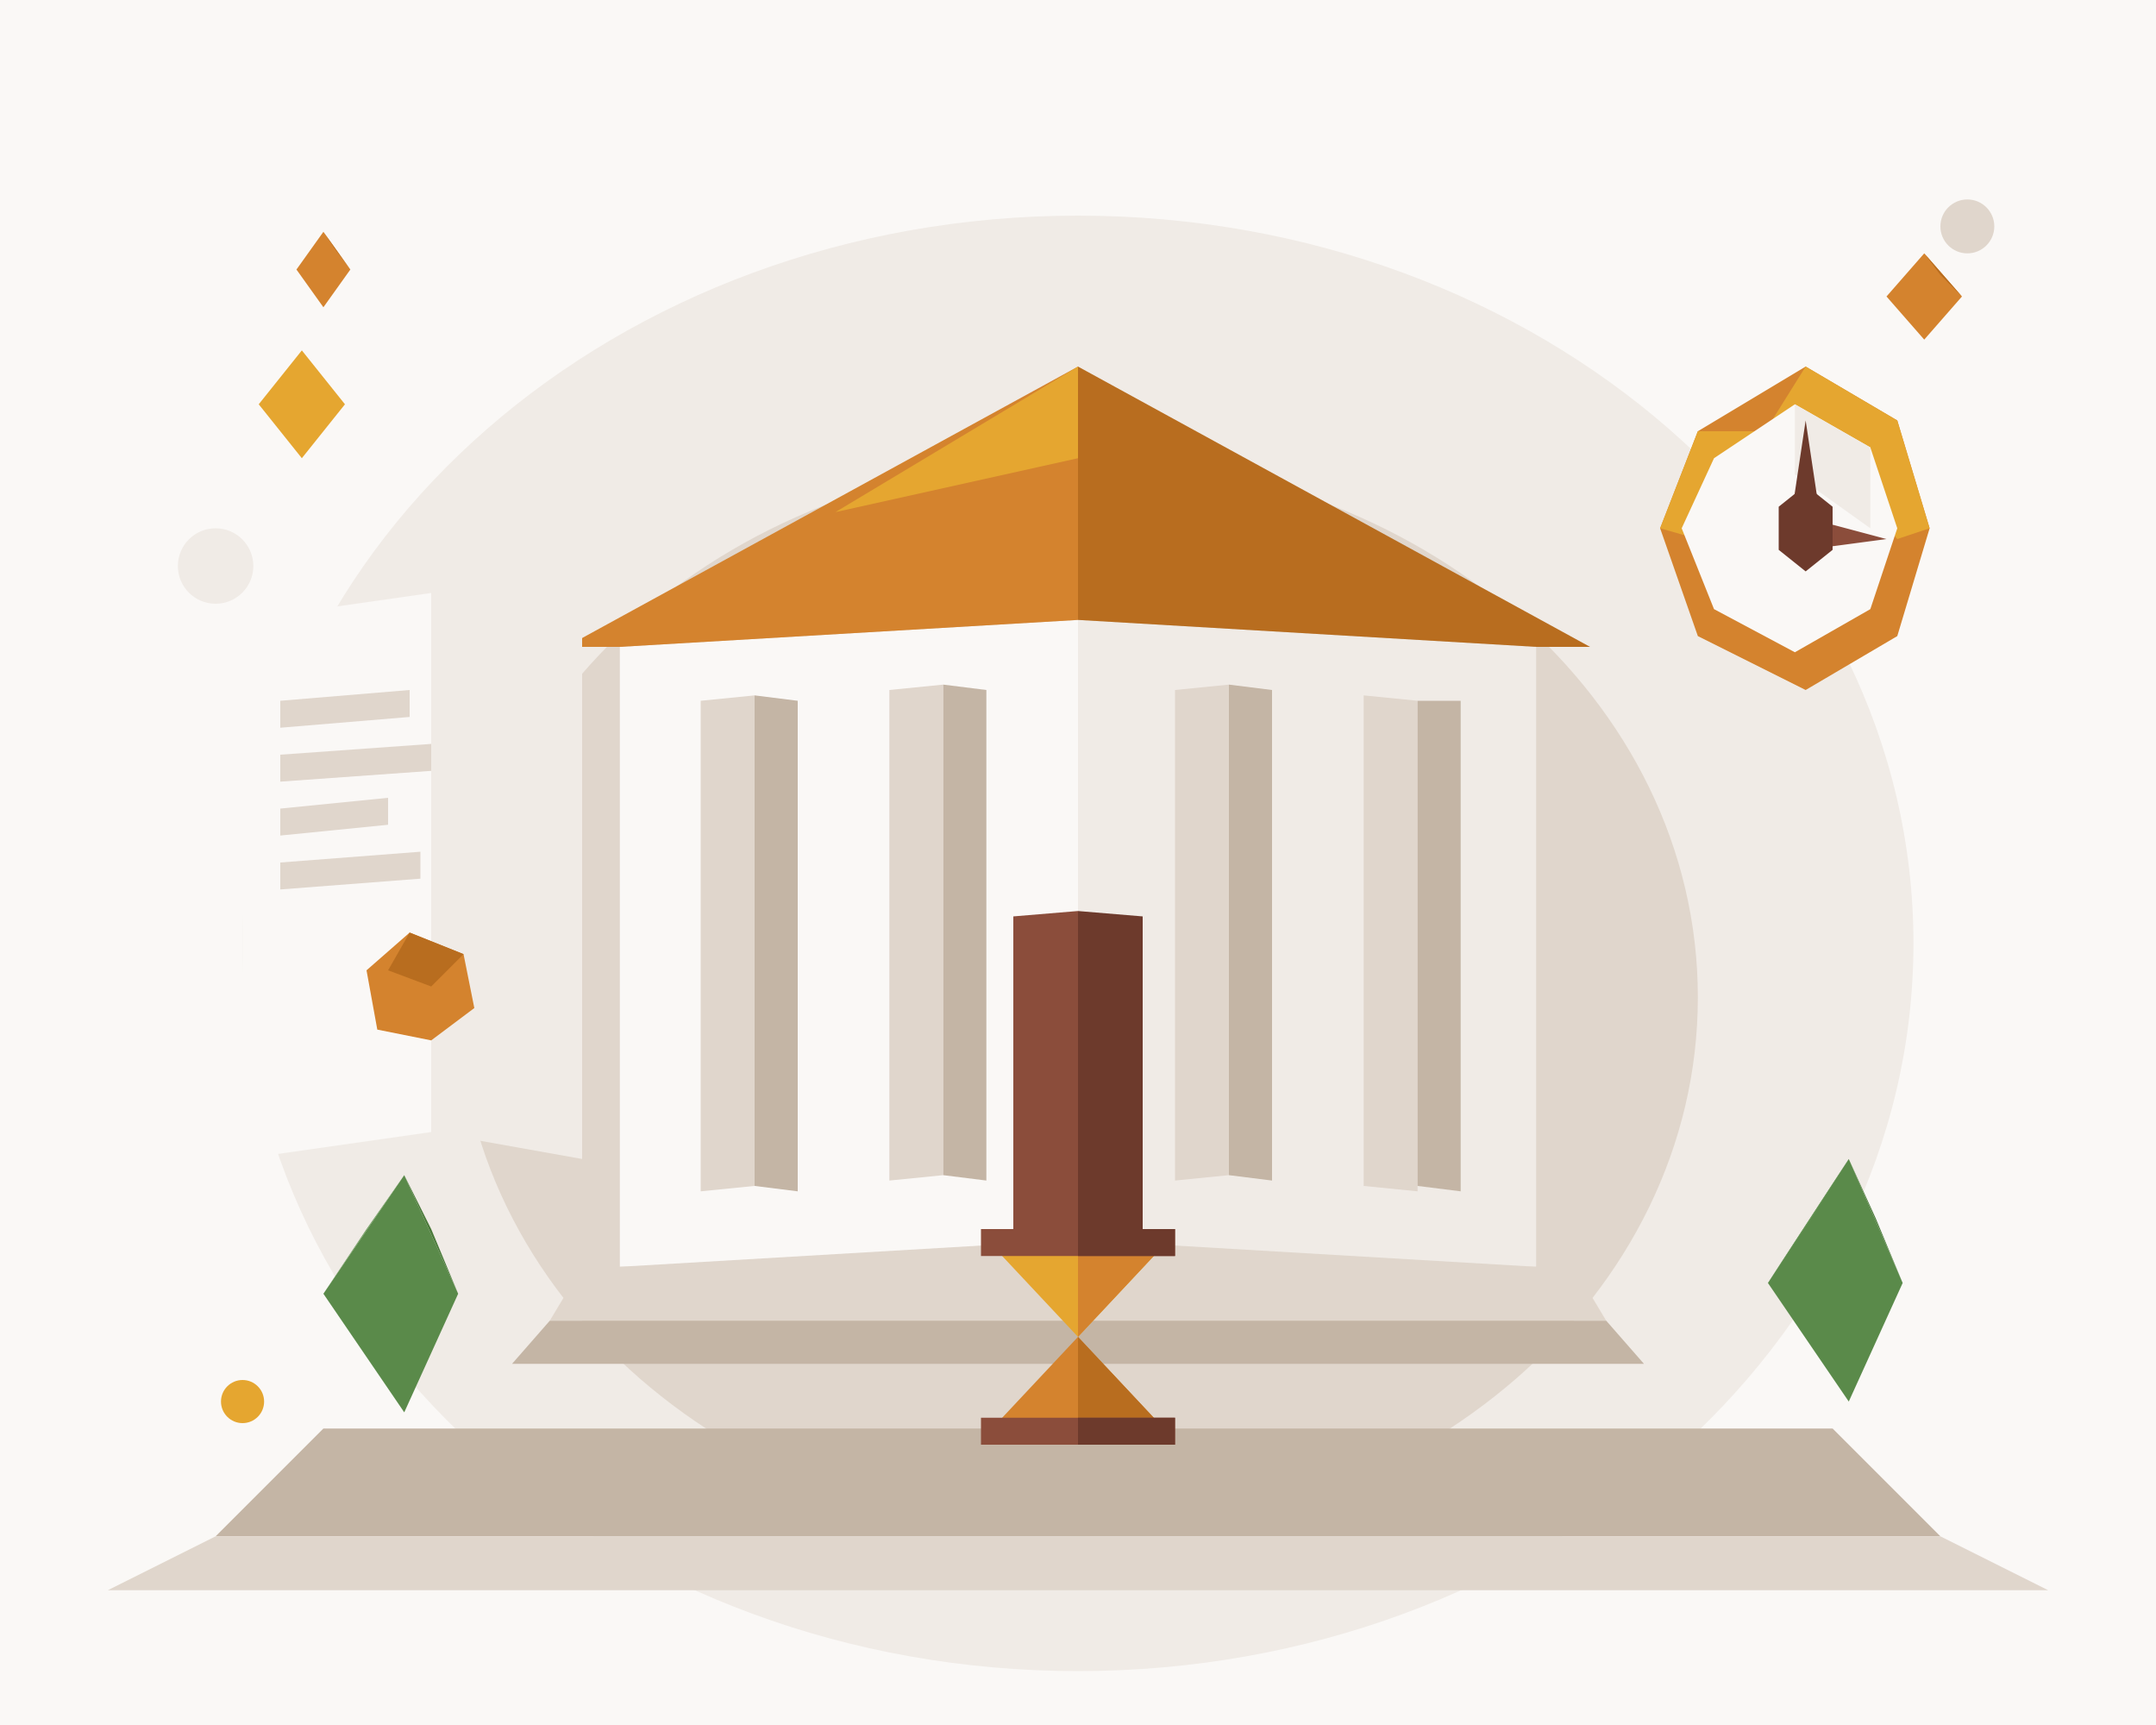
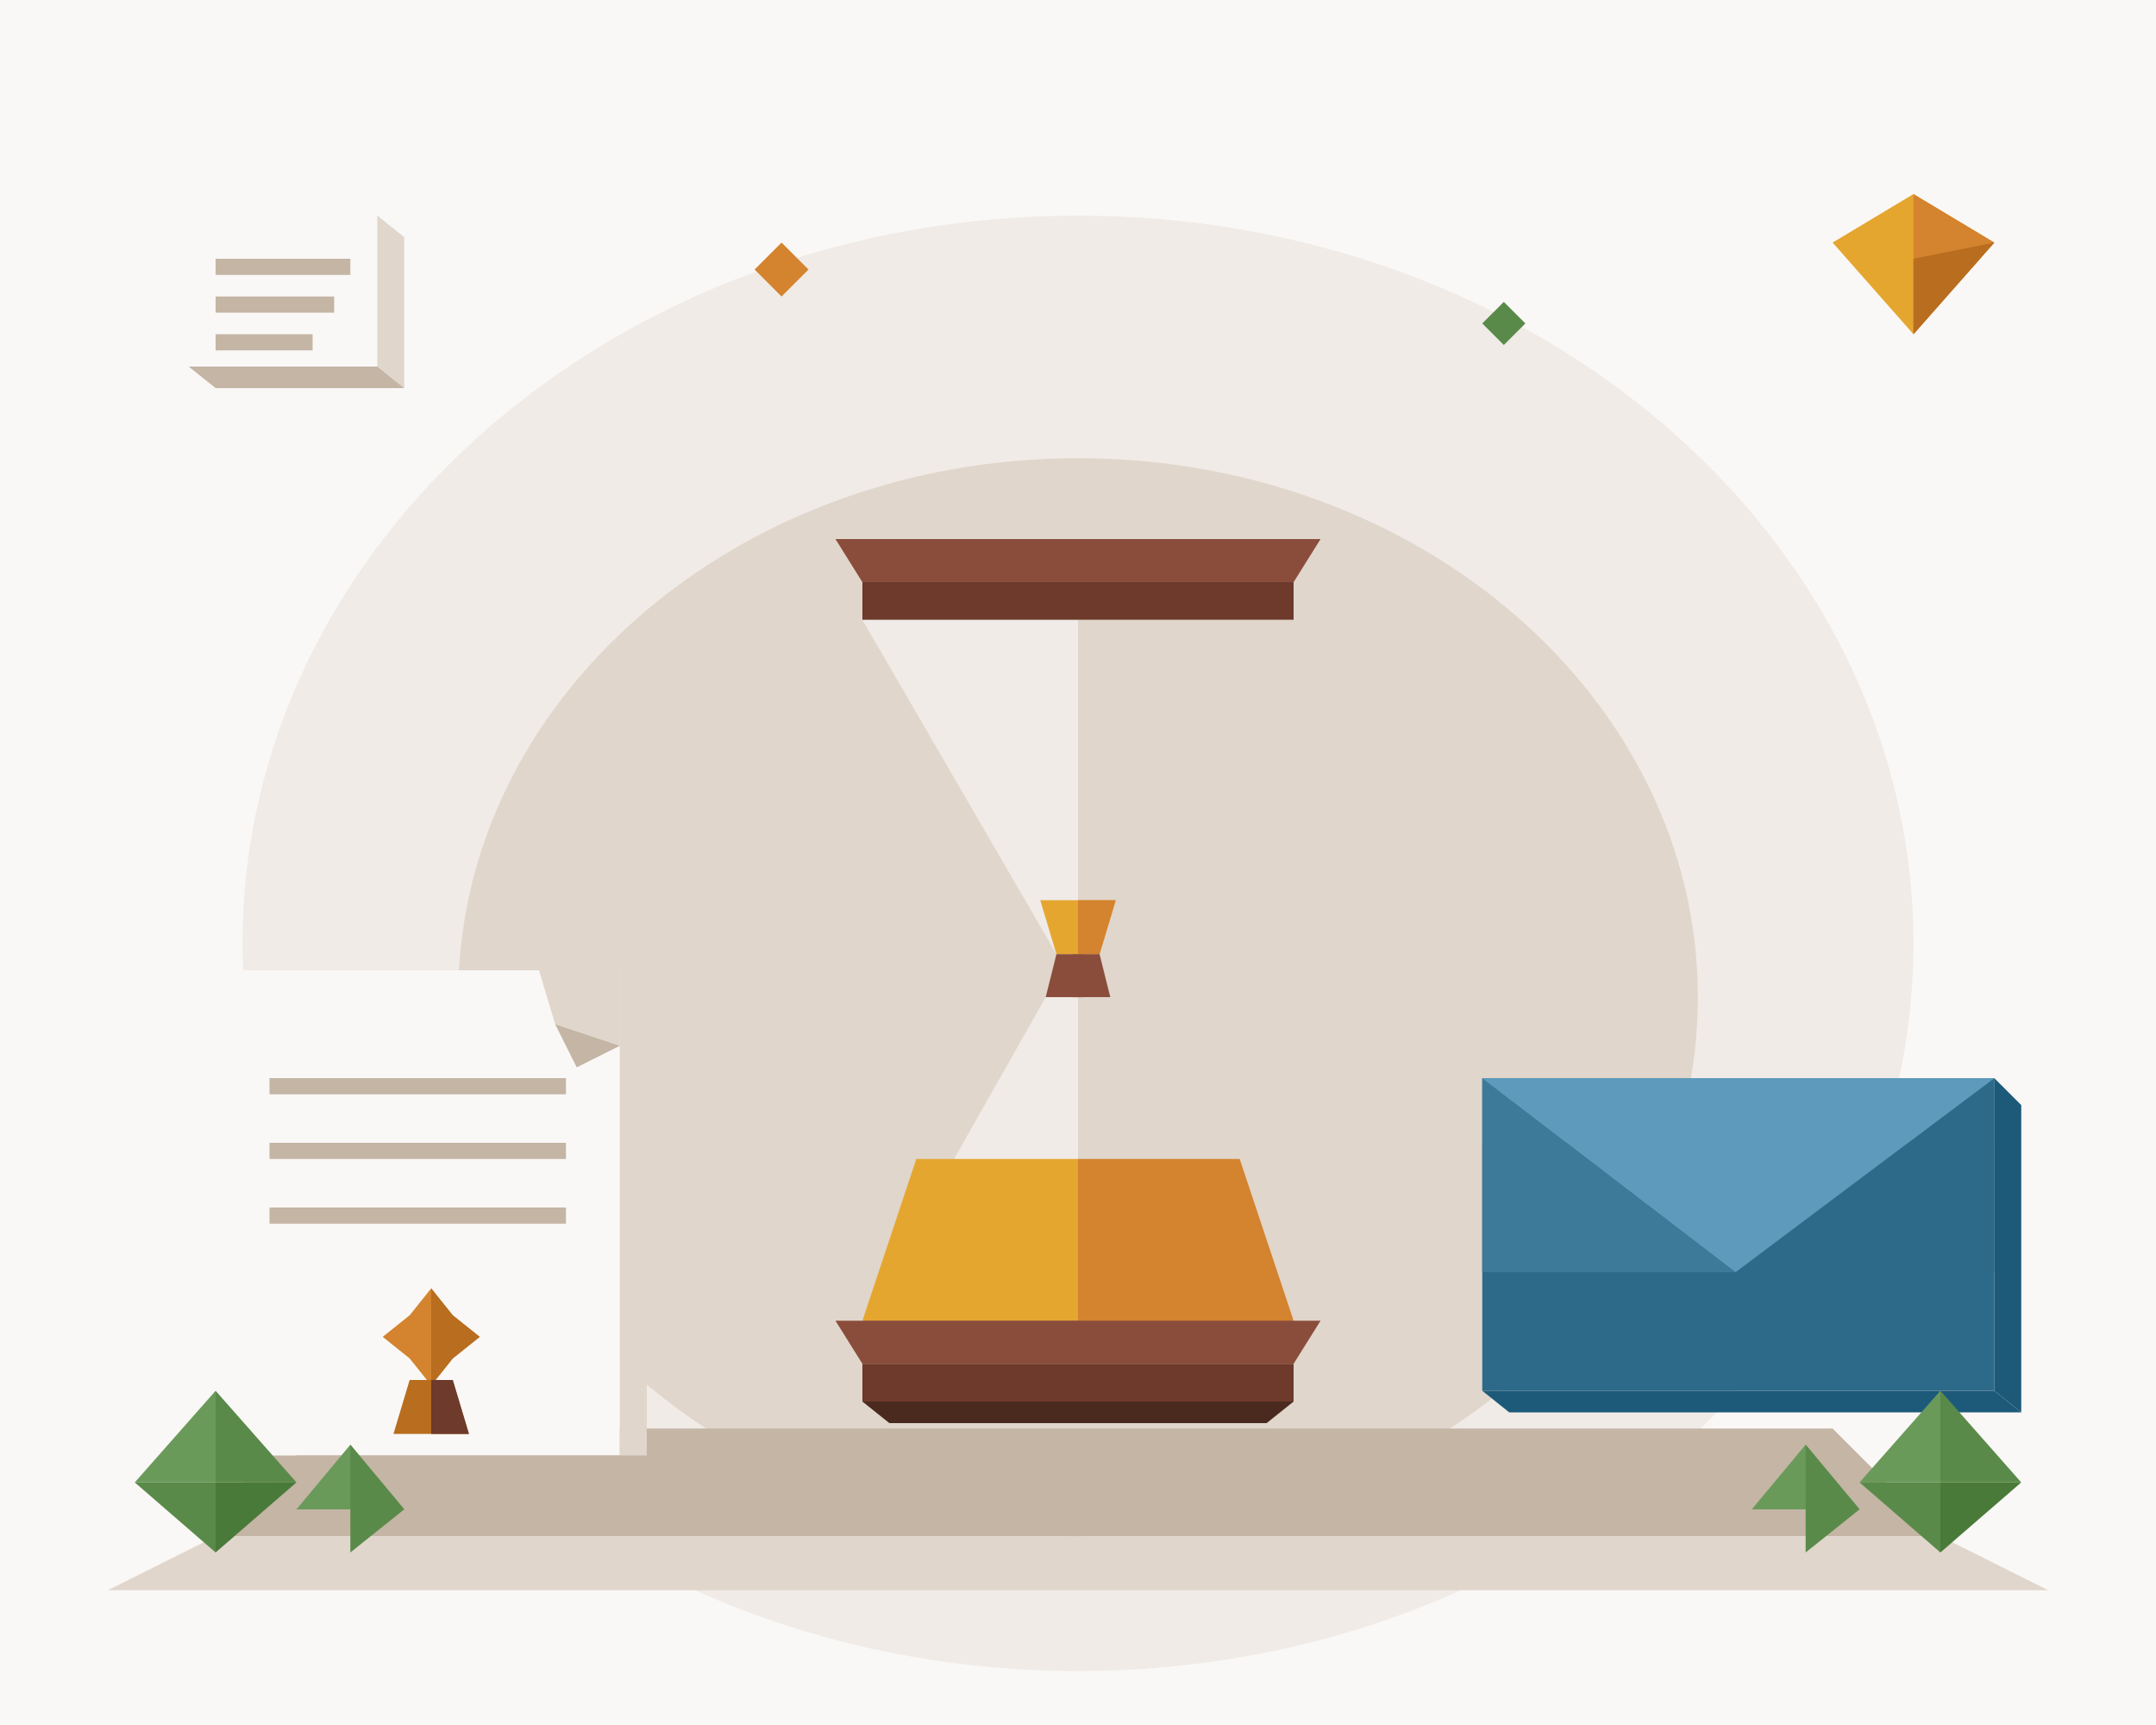
- <svg xmlns="http://www.w3.org/2000/svg" viewBox="0 0 400 320" fill="none">
+ <svg xmlns="http://www.w3.org/2000/svg" viewBox="0 0 400 320">
  <rect width="400" height="320" fill="#faf8f6" />
  <ellipse cx="200" cy="175" rx="155" ry="135" fill="#f0ebe6" />
  <ellipse cx="200" cy="185" rx="115" ry="100" fill="#e0d6cc" />
  <polygon points="60,265 340,265 360,285 40,285" fill="#c4b5a5" />
  <polygon points="40,285 360,285 380,295 20,295" fill="#e0d6cc" />
  <g>
-     <polygon points="115,120 200,115 200,230 115,235" fill="#faf8f6" />
-     <polygon points="200,115 285,120 285,235 200,230" fill="#f0ebe6" />
-     <polygon points="105,120 200,68 200,115 115,120" fill="#D4832E" />
-     <polygon points="200,68 295,120 285,120 200,115" fill="#B86D1F" />
-     <polygon points="200,68 155,95 200,85" fill="#E5A630" />
-     <polygon points="130,130 140,129 140,220 130,221" fill="#e0d6cc" />
-     <polygon points="140,129 148,130 148,221 140,220" fill="#c4b5a5" />
-     <polygon points="165,128 175,127 175,218 165,219" fill="#e0d6cc" />
-     <polygon points="175,127 183,128 183,219 175,218" fill="#c4b5a5" />
-     <polygon points="218,128 228,127 228,218 218,219" fill="#e0d6cc" />
-     <polygon points="228,127 236,128 236,219 228,218" fill="#c4b5a5" />
-     <polygon points="253,129 263,130 263,221 253,220" fill="#e0d6cc" />
-     <polygon points="263,130 271,130 271,221 263,220" fill="#c4b5a5" />
-     <polygon points="188,170 200,169 200,230 188,231" fill="#8B4D3B" />
-     <polygon points="200,169 212,170 212,231 200,230" fill="#6D3A2C" />
-     <polygon points="108,235 292,235 298,245 102,245" fill="#e0d6cc" />
-     <polygon points="102,245 298,245 305,253 95,253" fill="#c4b5a5" />
+     <polygon points="35,40 70,40 70,68 35,68" fill="#faf8f6" />
+     <polygon points="70,40 75,44 75,72 70,68" fill="#e0d6cc" />
+     <polygon points="35,68 70,68 75,72 40,72" fill="#c4b5a5" />
+     <polygon points="40,48 65,48 65,51 40,51" fill="#c4b5a5" />
+     <polygon points="40,55 62,55 62,58 40,58" fill="#c4b5a5" />
+     <polygon points="40,62 58,62 58,65 40,65" fill="#c4b5a5" />
  </g>
  <g>
-     <polygon points="315,80 335,68 352,78 358,98 352,118 335,128 315,118 308,98" fill="#D4832E" />
-     <polygon points="335,68 352,78 358,98 352,100 335,80 315,80 308,98 315,100" fill="#E5A630" />
-     <polygon points="318,85 333,75 347,83 352,98 347,113 333,121 318,113 312,98" fill="#faf8f6" />
-     <polygon points="333,75 347,83 347,98 333,88" fill="#f0ebe6" />
-     <polygon points="332,98 335,78 338,98" fill="#6D3A2C" />
-     <polygon points="335,96 350,100 335,102" fill="#8B4D3B" />
-     <polygon points="330,94 335,90 340,94 340,102 335,106 330,102" fill="#6D3A2C" />
+     <polygon points="340,45 355,36 370,45 355,62" fill="#E5A630" />
+     <polygon points="355,36 370,45 355,62" fill="#D4832E" />
+     <polygon points="355,48 370,45 355,62" fill="#B86D1F" />
  </g>
  <g>
-     <polygon points="45,115 80,110 80,210 45,215" fill="#faf8f6" />
-     <polygon points="80,110 108,115 108,215 80,210" fill="#f0ebe6" />
-     <polygon points="52,130 76,128 76,133 52,135" fill="#e0d6cc" />
-     <polygon points="52,140 80,138 80,143 52,145" fill="#e0d6cc" />
-     <polygon points="52,150 72,148 72,153 52,155" fill="#e0d6cc" />
-     <polygon points="52,160 78,158 78,163 52,165" fill="#e0d6cc" />
-     <polygon points="68,180 76,173 86,177 88,187 80,193 70,191" fill="#D4832E" />
-     <polygon points="76,173 86,177 80,183 72,180" fill="#B86D1F" />
+     <polygon points="40,180 115,180 115,270 40,270" fill="#faf8f6" />
+     <polygon points="115,180 120,185 120,270 115,270" fill="#e0d6cc" />
+     <polygon points="40,270 115,270 120,275 45,275" fill="#c4b5a5" />
+     <polygon points="100,180 115,180 115,194 103,190" fill="#e0d6cc" />
+     <polygon points="103,190 115,194 107,198" fill="#c4b5a5" />
+     <polygon points="50,200 105,200 105,203 50,203" fill="#c4b5a5" />
+     <polygon points="50,212 105,212 105,215 50,215" fill="#c4b5a5" />
+     <polygon points="50,224 105,224 105,227 50,227" fill="#c4b5a5" />
+     <polygon points="89,248 84,244 80,239 76,244 71,248 76,252 80,257 84,252" fill="#D4832E" />
+     <polygon points="80,239 84,244 89,248 84,252 80,257" fill="#B86D1F" />
+     <polygon points="76,256 84,256 87,266 73,266" fill="#B86D1F" />
+     <polygon points="80,256 84,256 87,266 80,266" fill="#6D3A2C" />
  </g>
  <g>
-     <polygon points="185,232 215,232 200,248" fill="#E5A630" />
-     <polygon points="200,232 215,232 200,248" fill="#D4832E" />
-     <polygon points="185,264 215,264 200,248" fill="#D4832E" />
-     <polygon points="200,264 215,264 200,248" fill="#B86D1F" />
-     <polygon points="182,228 218,228 218,233 182,233" fill="#8B4D3B" />
-     <polygon points="200,228 218,228 218,233 200,233" fill="#6D3A2C" />
-     <polygon points="182,263 218,263 218,268 182,268" fill="#8B4D3B" />
-     <polygon points="200,263 218,263 218,268 200,268" fill="#6D3A2C" />
+     <polygon points="155,100 245,100 240,108 160,108" fill="#8B4D3B" />
+     <polygon points="160,108 240,108 240,115 160,115" fill="#6D3A2C" />
+     <polygon points="160,115 200,115 200,177 196,177" fill="#f0ebe6" />
+     <polygon points="200,115 240,115 204,177 200,177" fill="#e0d6cc" />
+     <polygon points="193,167 207,167 204,177 196,177" fill="#E5A630" />
+     <polygon points="200,167 207,167 204,177 200,177" fill="#D4832E" />
+     <polygon points="199,177 201,177 201,195 199,195" fill="#D4832E" />
+     <polygon points="196,177 204,177 206,185 194,185" fill="#8B4D3B" />
+     <polygon points="194,185 200,185 200,245 160,245" fill="#f0ebe6" />
+     <polygon points="200,185 206,185 240,245 200,245" fill="#e0d6cc" />
+     <polygon points="170,215 200,215 200,245 160,245" fill="#E5A630" />
+     <polygon points="200,215 230,215 240,245 200,245" fill="#D4832E" />
+     <polygon points="160,245 240,245 230,248 170,248" fill="#B86D1F" />
+     <polygon points="155,245 245,245 240,253 160,253" fill="#8B4D3B" />
+     <polygon points="160,253 240,253 240,260 160,260" fill="#6D3A2C" />
+     <polygon points="160,260 240,260 235,264 165,264" fill="#4A2A1E" />
  </g>
  <g>
-     <polygon points="60,240 75,218 85,240 75,262" fill="#5a8a4a" />
-     <polygon points="75,218 85,240 80,228" fill="#4a7a3a" />
-     <polygon points="60,240 75,218 68,228" fill="#6a9a5a" />
+     <polygon points="275,200 370,200 370,212 275,212" fill="#4D8AAA" />
+     <polygon points="275,212 370,212 370,258 275,258" fill="#2D6A8A" />
+     <polygon points="370,200 375,205 375,262 370,258" fill="#1D5A7A" />
+     <polygon points="275,258 370,258 375,262 280,262" fill="#1D5A7A" />
+     <polygon points="275,200 322,236 275,236" fill="#3D7A9A" />
+     <polygon points="370,200 322,236 370,236" fill="#2D6A8A" />
+     <polygon points="275,200 370,200 322,236" fill="#5D9ABB" />
  </g>
  <g>
-     <polygon points="328,238 343,215 353,238 343,260" fill="#5a8a4a" />
-     <polygon points="343,215 353,238 348,226" fill="#4a7a3a" />
-     <polygon points="328,238 343,215 336,226" fill="#6a9a5a" />
+     <polygon points="25,275 40,258 40,275" fill="#6a9a5a" />
+     <polygon points="40,258 55,275 40,275" fill="#5a8a4a" />
+     <polygon points="40,275 55,275 40,288" fill="#4a7a3a" />
+     <polygon points="25,275 40,275 40,288" fill="#5a8a4a" />
+     <polygon points="55,280 65,268 75,280" fill="#6a9a5a" />
+     <polygon points="65,268 75,280 65,288" fill="#5a8a4a" />
  </g>
-   <polygon points="48,75 56,65 64,75 56,85" fill="#E5A630" />
-   <polygon points="56,65 64,75 60,70" fill="#D4832E" />
-   <polygon points="350,55 357,47 364,55 357,63" fill="#D4832E" />
-   <polygon points="357,47 364,55 360,51" fill="#B86D1F" />
-   <polygon points="55,50 60,43 65,50 60,57" fill="#D4832E" />
-   <polygon points="60,43 65,50 62,46" fill="#B86D1F" />
-   <circle cx="40" cy="105" r="7" fill="#f0ebe6" />
-   <circle cx="365" cy="42" r="5" fill="#e0d6cc" />
-   <circle cx="45" cy="260" r="4" fill="#E5A630" />
+   <g>
+     <polygon points="345,275 360,258 360,275" fill="#6a9a5a" />
+     <polygon points="360,258 375,275 360,275" fill="#5a8a4a" />
+     <polygon points="360,275 375,275 360,288" fill="#4a7a3a" />
+     <polygon points="345,275 360,275 360,288" fill="#5a8a4a" />
+     <polygon points="325,280 335,268 345,280" fill="#6a9a5a" />
+     <polygon points="335,268 345,280 335,288" fill="#5a8a4a" />
+   </g>
+   <polygon points="140,50 145,45 150,50 145,55" fill="#D4832E" />
+   <polygon points="275,60 279,56 283,60 279,64" fill="#5a8a4a" />
</svg>
